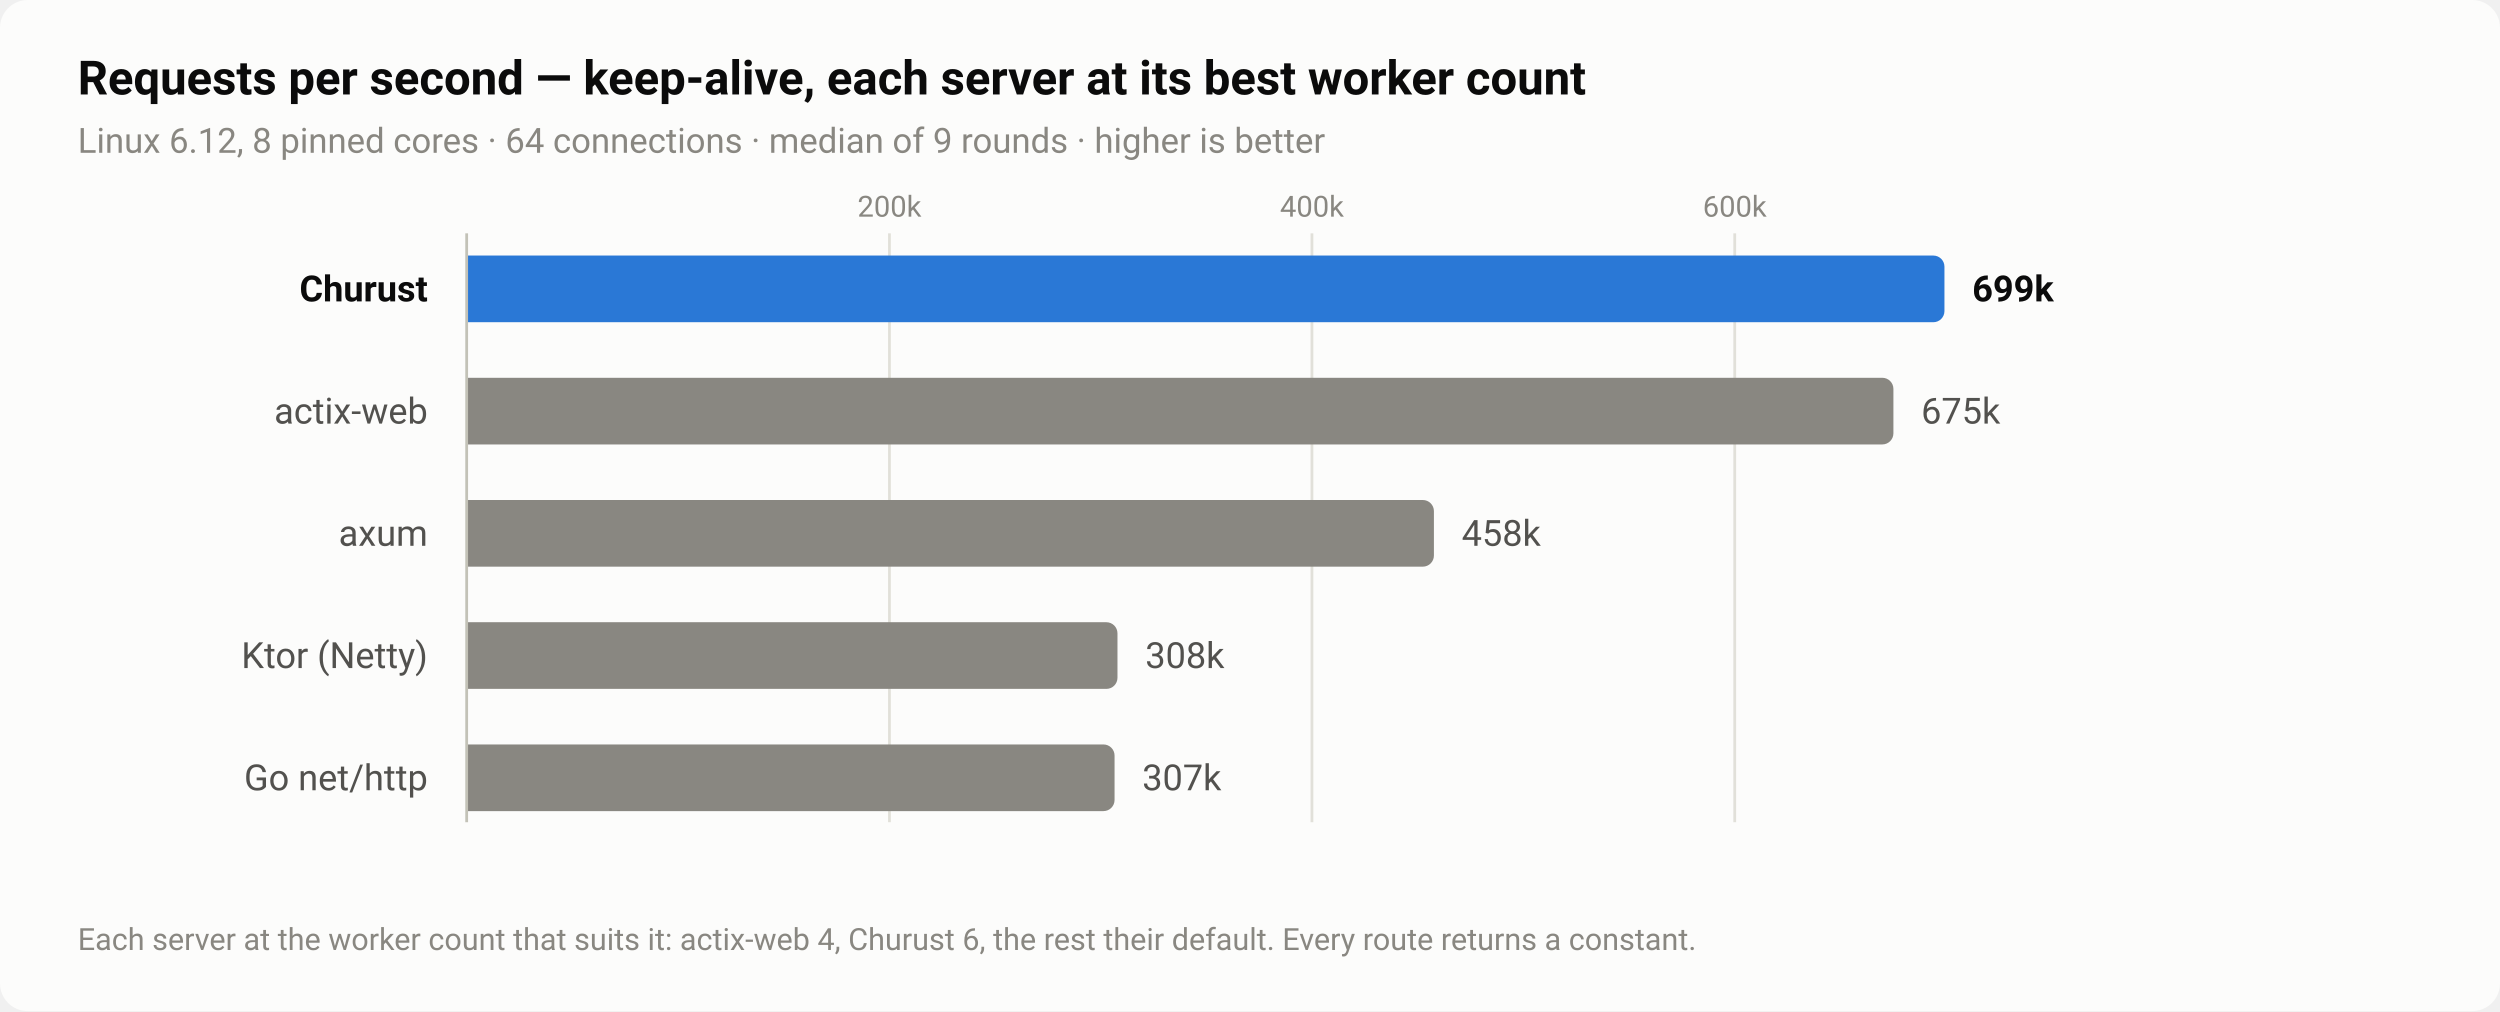
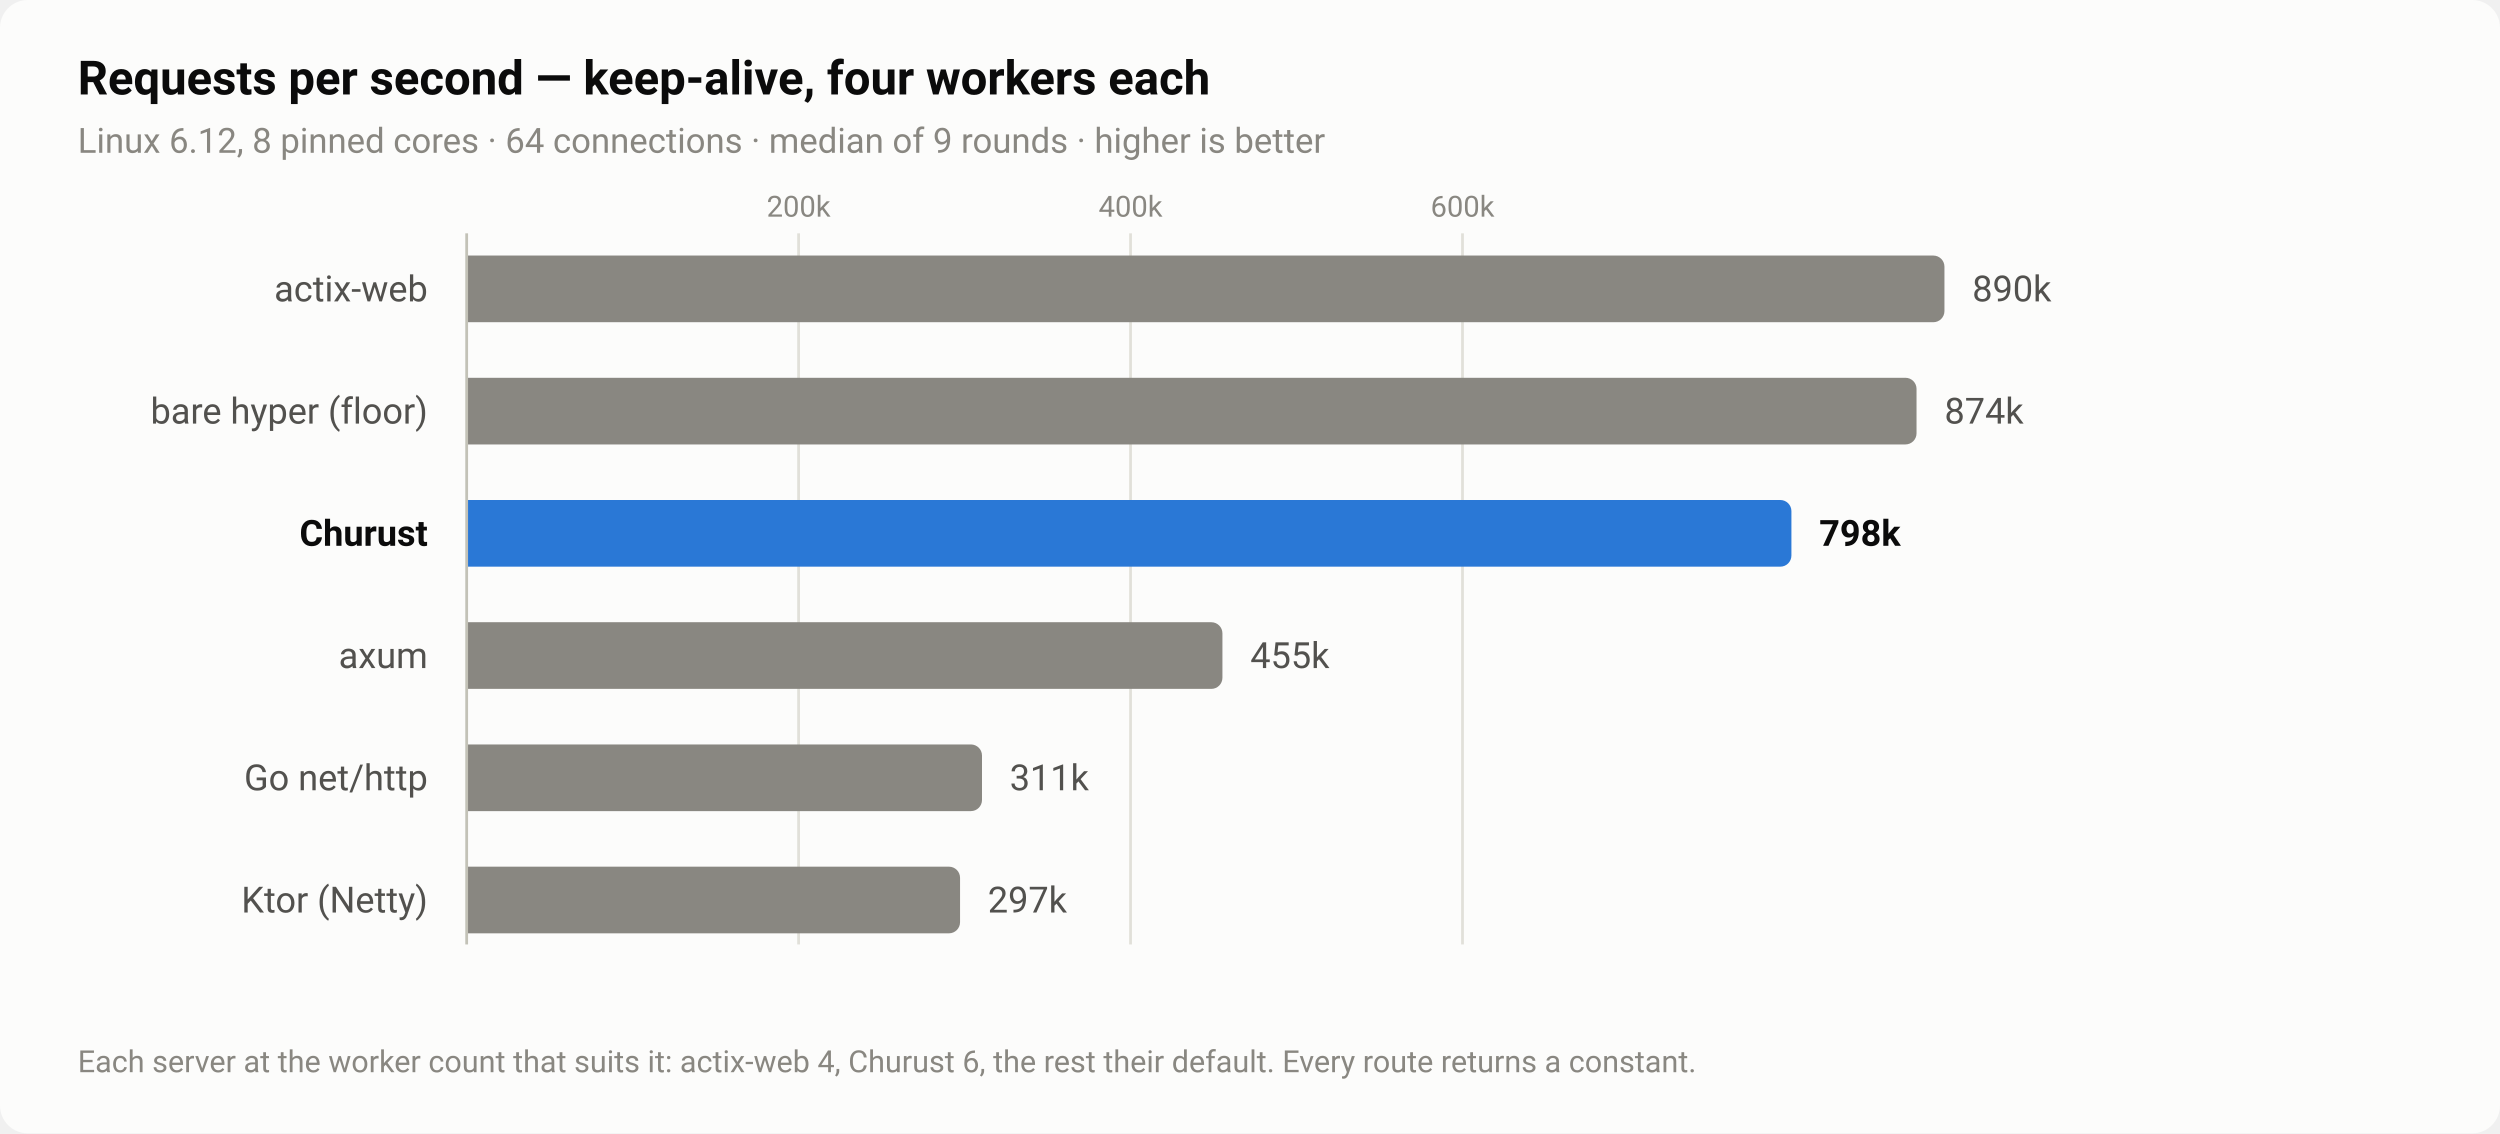
- <svg xmlns="http://www.w3.org/2000/svg" viewBox="0 0 900 364" width="900" height="364" role="img" aria-labelledby="tp-t tp-d">
+ <svg xmlns="http://www.w3.org/2000/svg" viewBox="0 0 900 408" width="900" height="408" role="img" aria-labelledby="tp-t tp-d">
  <style>
text{font-family:system-ui,-apple-system,"Segoe UI",Roboto,sans-serif;}
.s{fill:#fcfcfb}.ink{fill:#0b0b0b}.ink2{fill:#52514e}.mut{fill:#898781}.acc{fill:#2a78d6}.peer{fill:#898781}.s2{fill:#eb6834}.grid{stroke:#e1e0d9}.axis{stroke:#c3c2b7}.acc-s{stroke:#2a78d6}.s2-s{stroke:#eb6834}.ring{stroke:#fcfcfb}
@media (prefers-color-scheme:dark){.s{fill:#1a1a19}.ink{fill:#ffffff}.ink2{fill:#c3c2b7}.mut{fill:#898781}.acc{fill:#3987e5}.peer{fill:#898781}.s2{fill:#d95926}.grid{stroke:#2c2c2a}.axis{stroke:#383835}.acc-s{stroke:#3987e5}.s2-s{stroke:#d95926}.ring{stroke:#1a1a19}}
</style>
-   <rect class="s" width="900" height="364" rx="10" />
-   <text class="ink" x="28" y="34" font-size="17" font-weight="600">Requests per second — keep-alive, each server at its best worker count</text>
+   <rect class="s" width="900" height="408" rx="10" />
+   <text class="ink" x="28" y="34" font-size="17" font-weight="600">Requests per second — keep-alive, four workers each</text>
  <text class="mut" x="28" y="55" font-size="12.5">Linux 6.12, 8 pinned cores · 64 connections · median of 9 rounds · higher is better</text>
-   <line class="grid" x1="320.2" y1="84" x2="320.2" y2="296" stroke-width="1" />
-   <text class="mut" x="320.2" y="78" font-size="10.5" text-anchor="middle">200k</text>
-   <line class="grid" x1="472.3" y1="84" x2="472.3" y2="296" stroke-width="1" />
-   <text class="mut" x="472.3" y="78" font-size="10.5" text-anchor="middle">400k</text>
-   <line class="grid" x1="624.5" y1="84" x2="624.5" y2="296" stroke-width="1" />
-   <text class="mut" x="624.5" y="78" font-size="10.5" text-anchor="middle">600k</text>
-   <text class="ink" x="154" y="108.5" font-size="13" font-weight="600" text-anchor="end">Churust</text>
-   <path class="acc" d="M168,92 H696.0 A4,4 0 0 1 700.0,96 V112 A4,4 0 0 1 696.0,116 H168 Z" />
-   <text class="ink" x="710.0" y="108.5" font-size="13" font-weight="600">699k</text>
-   <text class="ink2" x="154" y="152.5" font-size="13" font-weight="400" text-anchor="end">actix-web</text>
-   <path class="peer" d="M168,136 H677.627 A4,4 0 0 1 681.627,140 V156 A4,4 0 0 1 677.627,160 H168 Z" />
-   <text class="ink2" x="691.6" y="152.5" font-size="13" font-weight="400">675k</text>
-   <text class="ink2" x="154" y="196.5" font-size="13" font-weight="400" text-anchor="end">axum</text>
-   <path class="peer" d="M168,180 H512.21 A4,4 0 0 1 516.21,184 V200 A4,4 0 0 1 512.21,204 H168 Z" />
-   <text class="ink2" x="526.2" y="196.5" font-size="13" font-weight="400">458k</text>
-   <text class="ink2" x="154" y="240.5" font-size="13" font-weight="400" text-anchor="end">Ktor (Netty)</text>
-   <path class="peer" d="M168,224 H398.29 A4,4 0 0 1 402.29,228 V244 A4,4 0 0 1 398.29,248 H168 Z" />
-   <text class="ink2" x="412.3" y="240.5" font-size="13" font-weight="400">308k</text>
+   <line class="grid" x1="287.5" y1="84" x2="287.5" y2="340" stroke-width="1" />
+   <text class="mut" x="287.5" y="78" font-size="10.5" text-anchor="middle">200k</text>
+   <line class="grid" x1="407.0" y1="84" x2="407.0" y2="340" stroke-width="1" />
+   <text class="mut" x="407.0" y="78" font-size="10.5" text-anchor="middle">400k</text>
+   <line class="grid" x1="526.5" y1="84" x2="526.5" y2="340" stroke-width="1" />
+   <text class="mut" x="526.5" y="78" font-size="10.5" text-anchor="middle">600k</text>
+   <text class="ink2" x="154" y="108.5" font-size="13" font-weight="400" text-anchor="end">actix-web</text>
+   <path class="peer" d="M168,92 H696.0 A4,4 0 0 1 700.0,96 V112 A4,4 0 0 1 696.0,116 H168 Z" />
+   <text class="ink2" x="710.0" y="108.5" font-size="13" font-weight="400">890k</text>
+   <text class="ink2" x="154" y="152.5" font-size="13" font-weight="400" text-anchor="end">bare hyper (floor)</text>
+   <path class="peer" d="M168,136 H685.954 A4,4 0 0 1 689.954,140 V156 A4,4 0 0 1 685.954,160 H168 Z" />
+   <text class="ink2" x="700.0" y="152.5" font-size="13" font-weight="400">874k</text>
+   <text class="ink" x="154" y="196.5" font-size="13" font-weight="600" text-anchor="end">Churust</text>
+   <path class="acc" d="M168,180 H640.909 A4,4 0 0 1 644.909,184 V200 A4,4 0 0 1 640.909,204 H168 Z" />
+   <text class="ink" x="654.9" y="196.5" font-size="13" font-weight="600">798k</text>
+   <text class="ink2" x="154" y="240.5" font-size="13" font-weight="400" text-anchor="end">axum</text>
+   <path class="peer" d="M168,224 H436.074 A4,4 0 0 1 440.074,228 V244 A4,4 0 0 1 436.074,248 H168 Z" />
+   <text class="ink2" x="450.1" y="240.5" font-size="13" font-weight="400">455k</text>
  <text class="ink2" x="154" y="284.5" font-size="13" font-weight="400" text-anchor="end">Go net/http</text>
-   <path class="peer" d="M168,268 H397.242 A4,4 0 0 1 401.242,272 V288 A4,4 0 0 1 397.242,292 H168 Z" />
-   <text class="ink2" x="411.2" y="284.5" font-size="13" font-weight="400">307k</text>
-   <line class="axis" x1="168" y1="84" x2="168" y2="296" stroke-width="1" />
-   <text class="mut" x="28" y="342" font-size="11">Each server at the worker count that suits it: actix-web 4, Churust 6, the rest their default. Every route returns a constant.</text>
+   <path class="peer" d="M168,268 H349.522 A4,4 0 0 1 353.522,272 V288 A4,4 0 0 1 349.522,292 H168 Z" />
+   <text class="ink2" x="363.5" y="284.5" font-size="13" font-weight="400">311k</text>
+   <text class="ink2" x="154" y="328.5" font-size="13" font-weight="400" text-anchor="end">Ktor (Netty)</text>
+   <path class="peer" d="M168,312 H341.619 A4,4 0 0 1 345.619,316 V332 A4,4 0 0 1 341.619,336 H168 Z" />
+   <text class="ink2" x="355.6" y="328.5" font-size="13" font-weight="400">297k</text>
+   <line class="axis" x1="168" y1="84" x2="168" y2="340" stroke-width="1" />
+   <text class="mut" x="28" y="386" font-size="11">Each server at the worker count that suits it: actix-web 4, Churust 6, the rest their default. Every route returns a constant.</text>
</svg>
